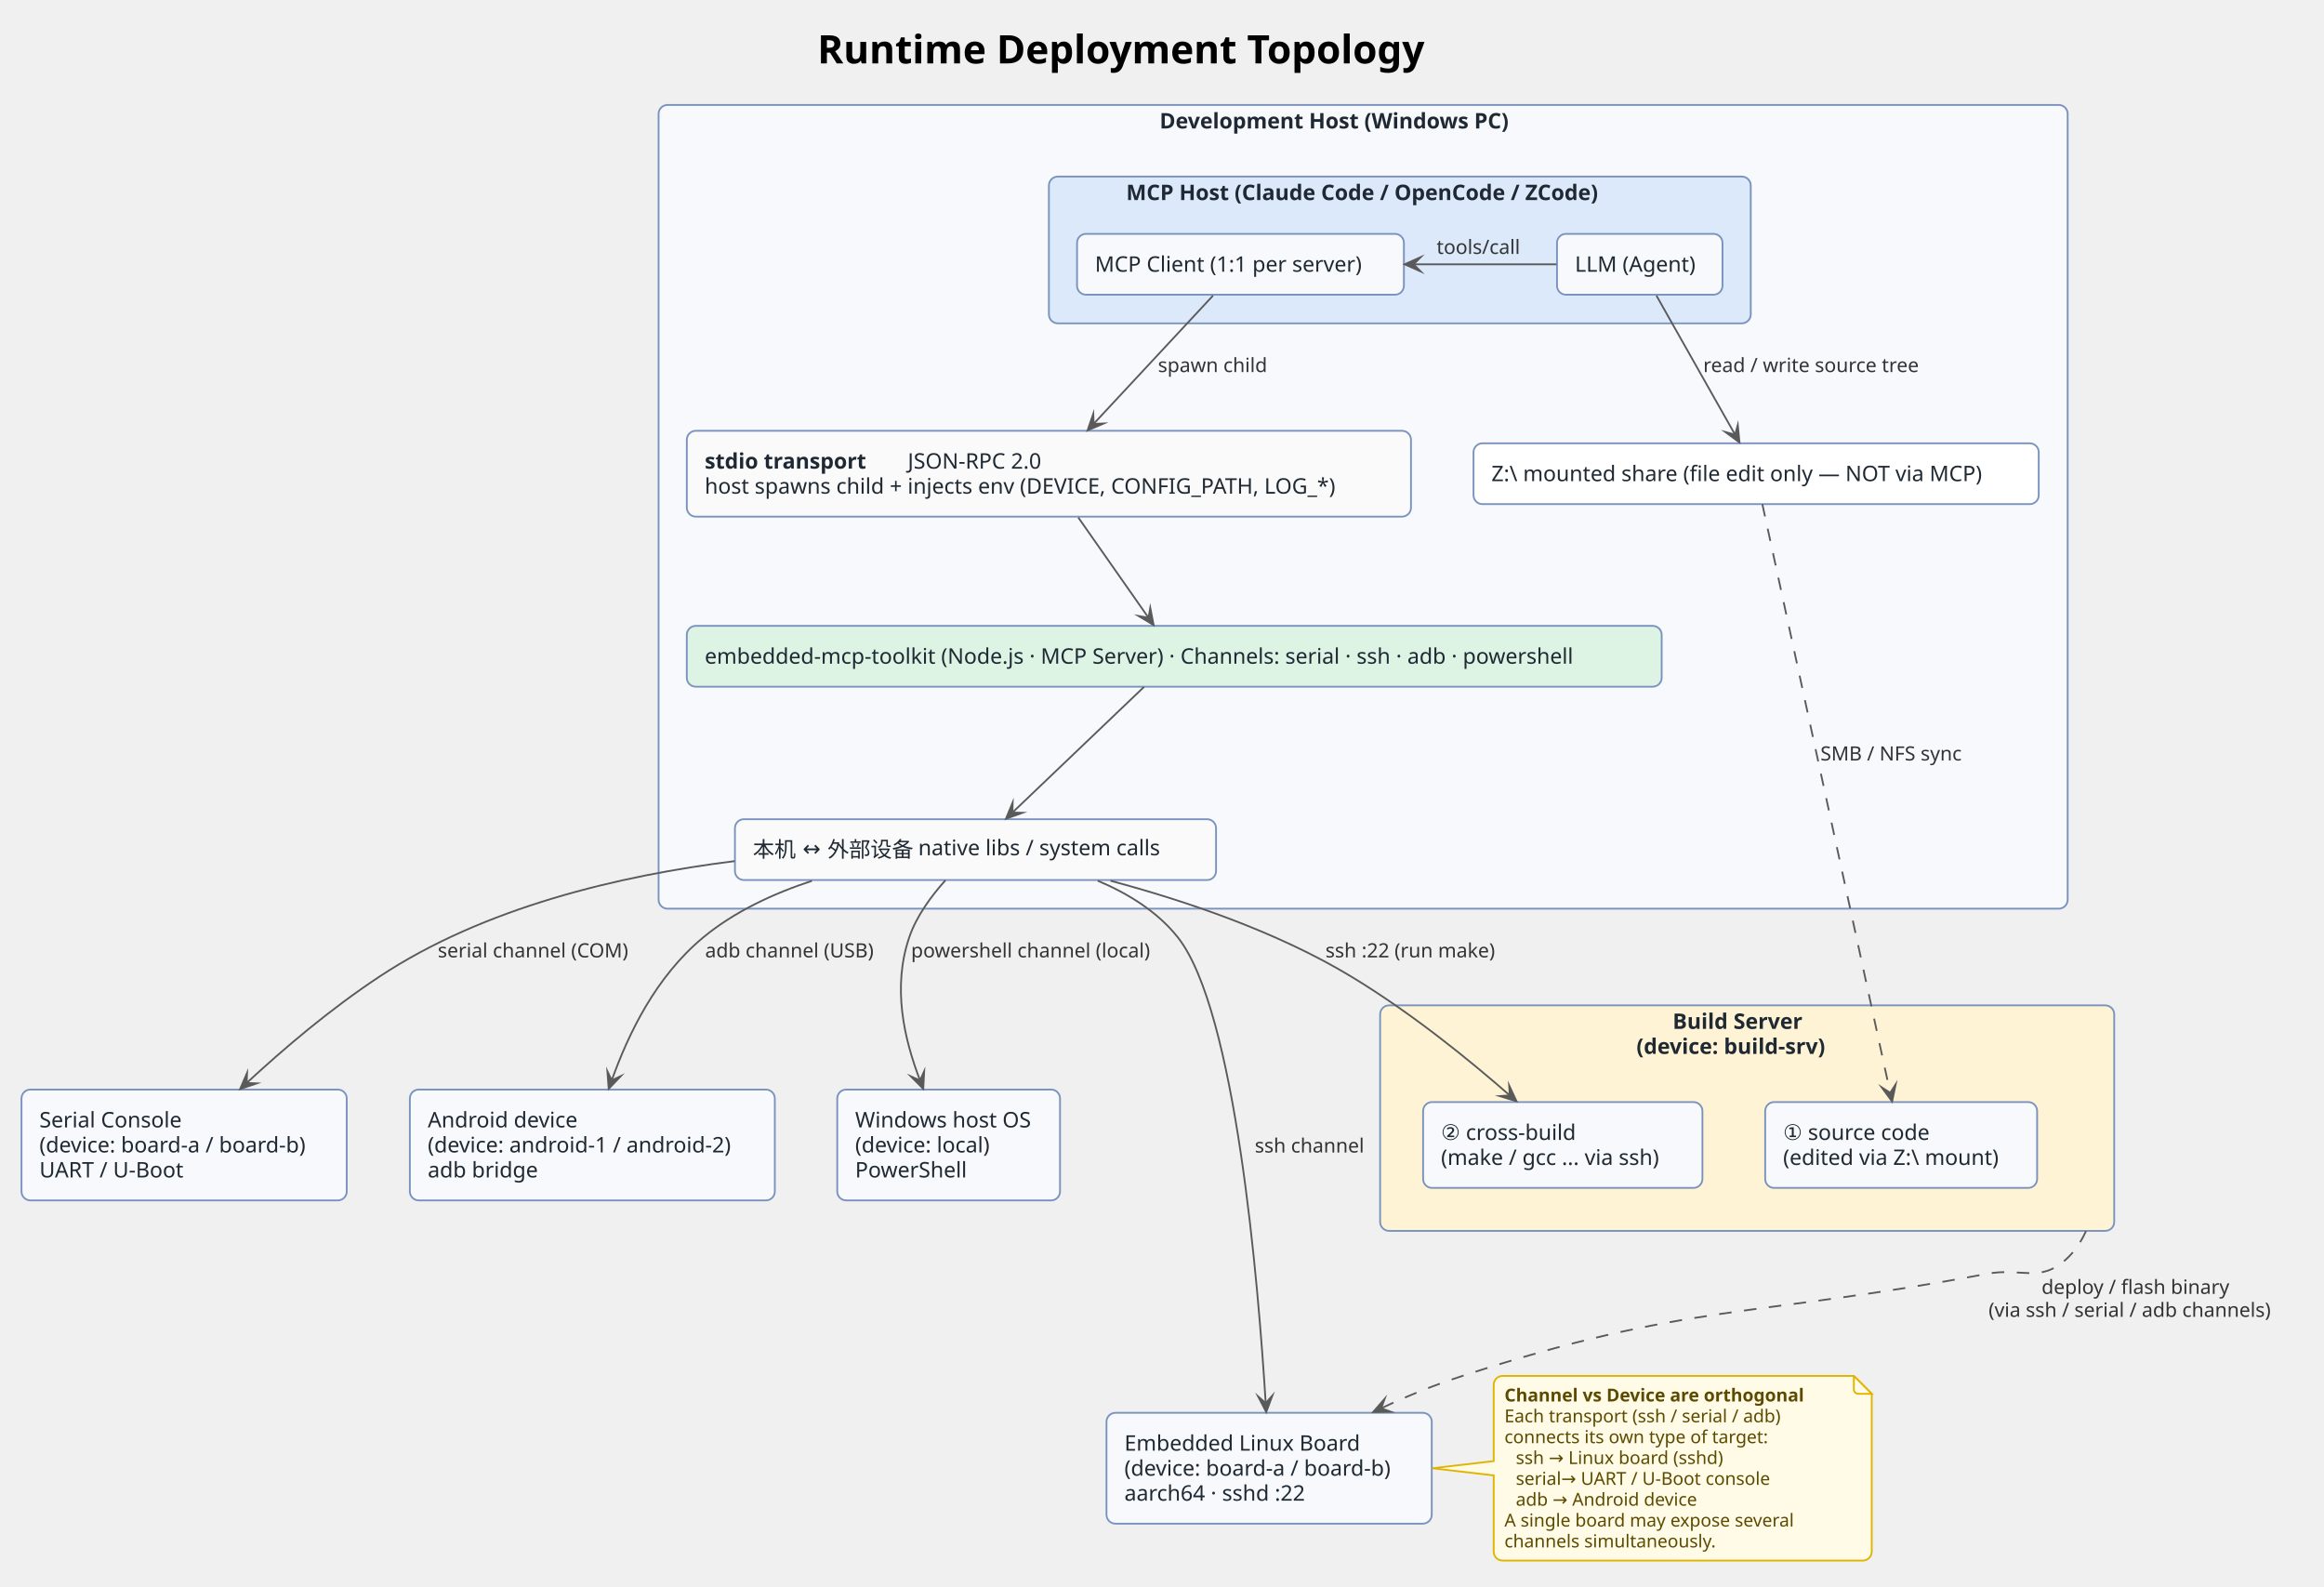
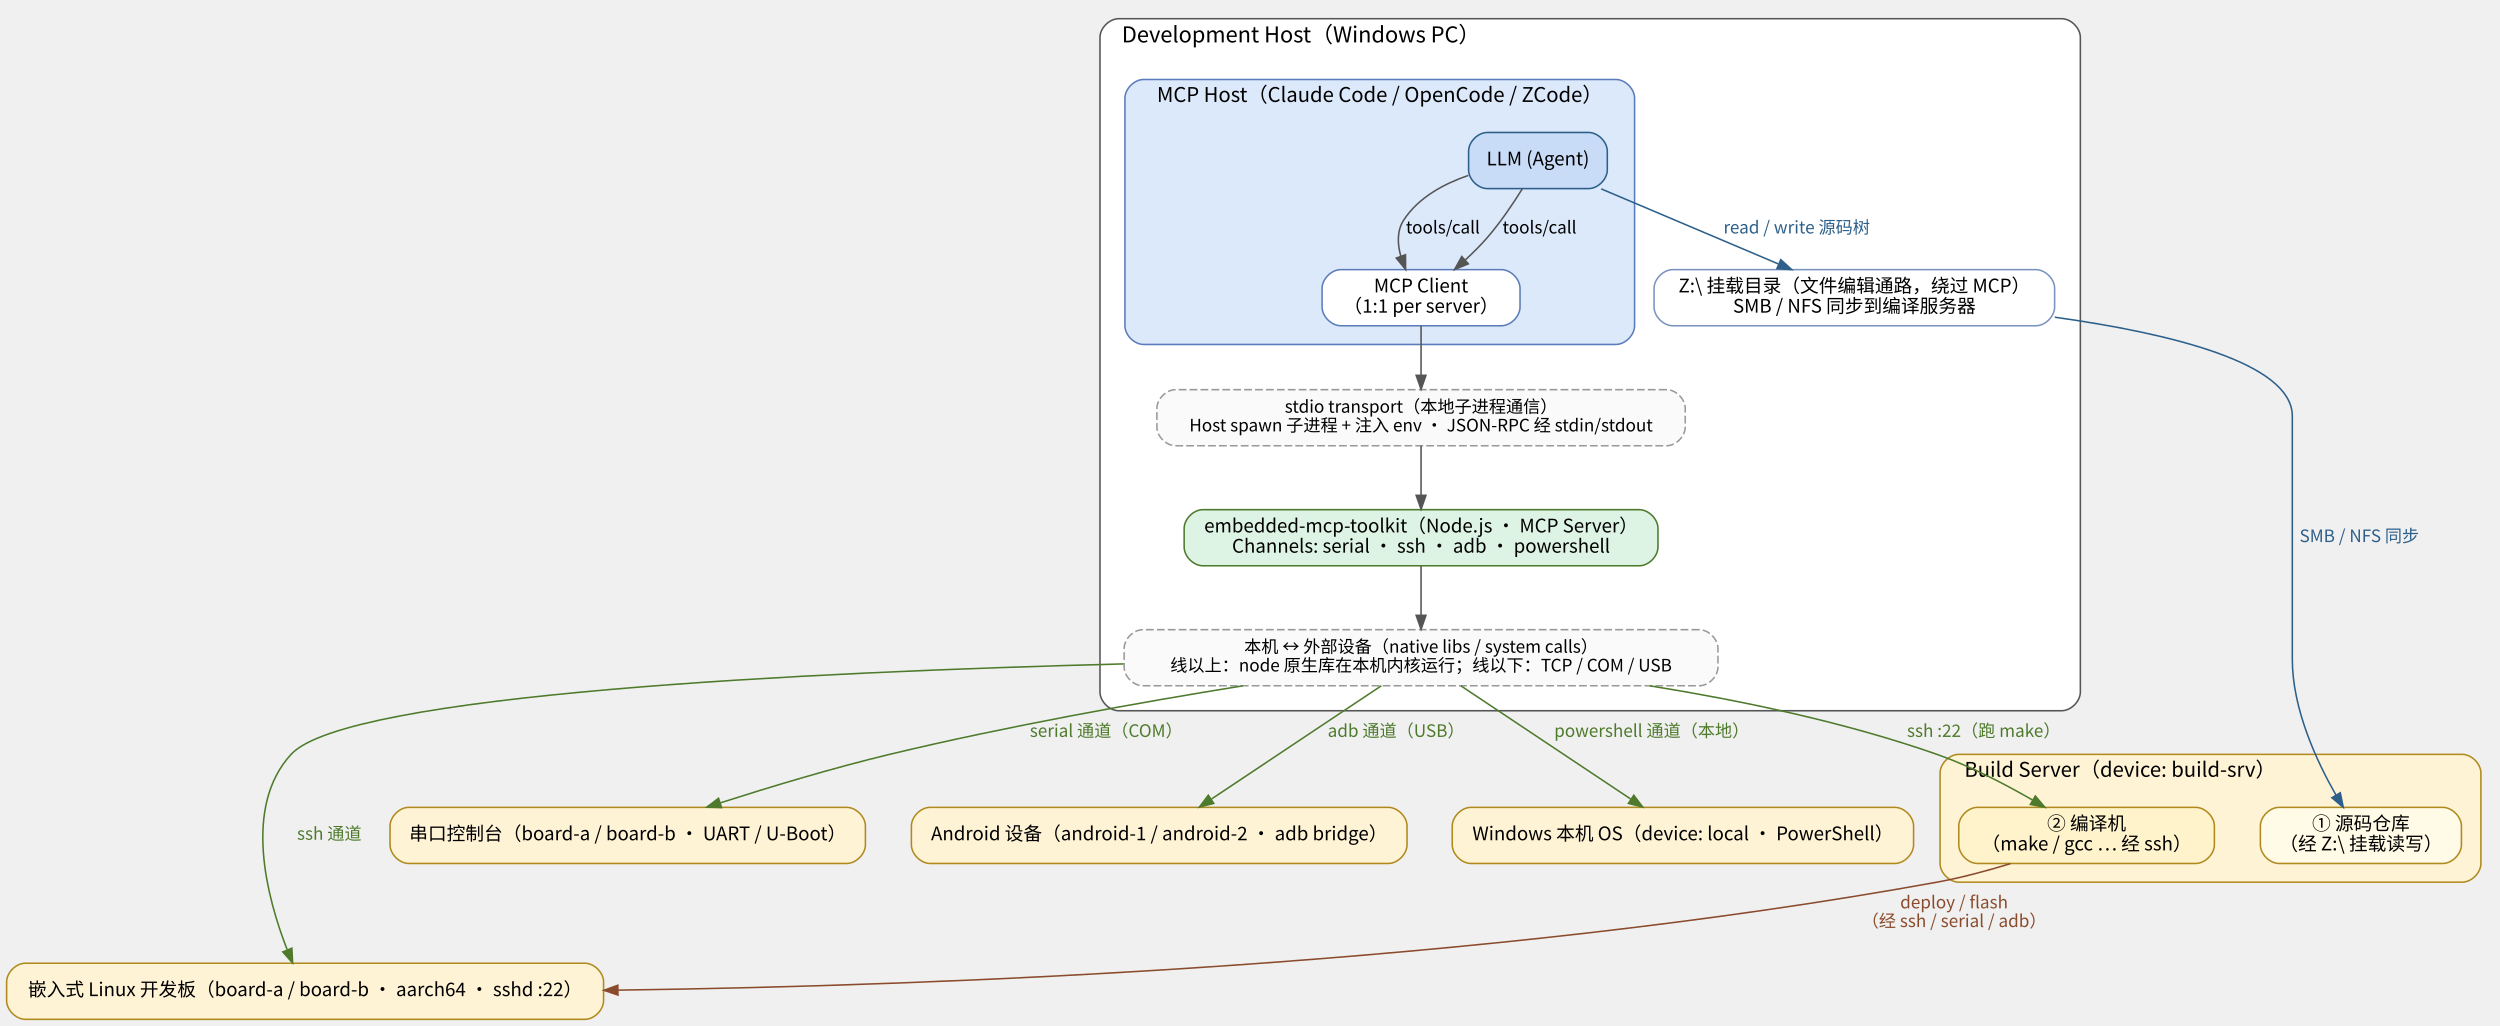
- <svg xmlns="http://www.w3.org/2000/svg" contentStyleType="text/css" data-diagram-type="DESCRIPTION" height="886px" preserveAspectRatio="none" style="width:1298px;height:886px;background:#FFFFFF;" version="1.1" viewBox="0 0 1298 886" width="1298px" zoomAndPan="magnify">
-   <defs />
-   <g>
-     <g class="title" data-source-line="23">
-       <text fill="#000000" font-family="'Segoe UI'" font-size="22" font-weight="700" lengthAdjust="spacing" textLength="383.163" x="456.53" y="35.421">Runtime Deployment Topology</text>
+ <svg xmlns="http://www.w3.org/2000/svg" width="1604pt" height="658pt" viewBox="0.00 0.00 1603.50 658.00">
+   <g id="graph0" class="graph" transform="scale(1 1) rotate(0) translate(4 654)">
+     <g id="clust1" class="cluster">
+       <path fill="#ffffff" stroke="#555555" d="M713.5,-198C713.5,-198 1318.5,-198 1318.5,-198 1324.5,-198 1330.5,-204 1330.5,-210 1330.5,-210 1330.5,-630 1330.5,-630 1330.5,-636 1324.5,-642 1318.5,-642 1318.5,-642 713.5,-642 713.5,-642 707.5,-642 701.5,-636 701.5,-630 701.5,-630 701.5,-210 701.5,-210 701.5,-204 707.5,-198 713.5,-198" />
+       <text text-anchor="middle" x="830.5" y="-626.8" font-family="Noto Sans CJK SC" font-size="14.00">Development Host（Windows PC）</text>
    </g>
-     <g class="cluster" data-qualified-name="PC" data-source-line="28" id="ent0001">
-       <rect fill="#F7F9FC" height="448.85" rx="5" ry="5" style="stroke:#7A93BE;stroke-width:1;" width="787" x="367.83" y="58.609" />
-       <text fill="#1F2933" font-family="'Segoe UI'" font-size="12" font-weight="700" lengthAdjust="spacing" textLength="227.332" x="647.664" y="71.748">Development Host  (Windows PC)</text>
+     <g id="clust2" class="cluster">
+       <path fill="#dce9fb" stroke="#5b7cba" d="M729.5,-433C729.5,-433 1032.5,-433 1032.5,-433 1038.5,-433 1044.5,-439 1044.5,-445 1044.5,-445 1044.5,-591 1044.5,-591 1044.5,-597 1038.5,-603 1032.5,-603 1032.5,-603 729.5,-603 729.5,-603 723.5,-603 717.5,-597 717.5,-591 717.5,-591 717.5,-445 717.5,-445 717.5,-439 723.5,-433 729.5,-433" />
+       <text text-anchor="middle" x="881" y="-588.6" font-family="Noto Sans CJK SC" font-size="13.00">MCP Host（Claude Code / OpenCode / ZCode）</text>
    </g>
-     <g class="cluster" data-qualified-name="PC.host" data-source-line="30" id="ent0002">
-       <rect fill="#DCE9FB" height="81.97" rx="5" ry="5" style="stroke:#7A93BE;stroke-width:1;" width="392" x="585.83" y="98.609" />
-       <text fill="#1F2933" font-family="'Segoe UI'" font-size="12" font-weight="700" lengthAdjust="spacing" textLength="305.666" x="628.997" y="111.748">MCP Host  (Claude Code / OpenCode / ZCode)</text>
+     <g id="clust3" class="cluster">
+       <path fill="#fff3d6" stroke="#b08a1e" d="M1252.5,-88C1252.5,-88 1575.5,-88 1575.5,-88 1581.5,-88 1587.5,-94 1587.5,-100 1587.5,-100 1587.5,-158 1587.5,-158 1587.5,-164 1581.5,-170 1575.5,-170 1575.5,-170 1252.5,-170 1252.5,-170 1246.5,-170 1240.5,-164 1240.5,-158 1240.5,-158 1240.5,-100 1240.5,-100 1240.5,-94 1246.5,-88 1252.5,-88" />
+       <text text-anchor="middle" x="1356" y="-155.6" font-family="Noto Sans CJK SC" font-size="13.00">Build Server（device: build-srv）</text>
    </g>
-     <g class="cluster" data-qualified-name="build" data-source-line="58" id="ent0014">
-       <rect fill="#FFF3D6" height="125.93" rx="5" ry="5" style="stroke:#7A93BE;stroke-width:1;" width="410" x="770.83" y="561.459" />
-       <text fill="#1F2933" font-family="'Segoe UI'" font-size="12" font-weight="700" lengthAdjust="spacing" textLength="83.262" x="934.199" y="574.598">Build Server</text>
-       <text fill="#1F2933" font-family="'Segoe UI'" font-size="12" font-weight="700" lengthAdjust="spacing" textLength="123.674" x="913.993" y="588.567">(device: build-srv)</text>
+     <g id="node1" class="node">
+       <path fill="#c9dcf7" stroke="#2c5f8a" d="M1015,-569C1015,-569 950,-569 950,-569 944,-569 938,-563 938,-557 938,-557 938,-545 938,-545 938,-539 944,-533 950,-533 950,-533 1015,-533 1015,-533 1021,-533 1027,-539 1027,-545 1027,-545 1027,-557 1027,-557 1027,-563 1021,-569 1015,-569" />
+       <text text-anchor="middle" x="982.5" y="-547.9" font-family="Noto Sans CJK SC" font-size="12.00">LLM (Agent)</text>
    </g>
-     <g class="entity" data-qualified-name="PC.zdrive" data-source-line="36" id="ent0006">
-       <rect fill="#FFFFFF" height="33.969" rx="5" ry="5" style="stroke:#7A93BE;stroke-width:1;" width="315.682" x="822.99" y="247.569" />
-       <text fill="#1F2933" font-family="'Segoe UI'" font-size="12" lengthAdjust="spacing" textLength="295.682" x="832.99" y="268.708">Z:\ mounted share (file edit only — NOT via MCP)</text>
+     <g id="node2" class="node">
+       <path fill="#ffffff" stroke="#5b7cba" d="M959,-481C959,-481 856,-481 856,-481 850,-481 844,-475 844,-469 844,-469 844,-457 844,-457 844,-451 850,-445 856,-445 856,-445 959,-445 959,-445 965,-445 971,-451 971,-457 971,-457 971,-469 971,-469 971,-475 965,-481 959,-481" />
+       <text text-anchor="middle" x="907.5" y="-466.4" font-family="Noto Sans CJK SC" font-size="12.00">MCP Client</text>
+       <text text-anchor="middle" x="907.5" y="-453.4" font-family="Noto Sans CJK SC" font-size="12.00">（1:1 per server）</text>
    </g>
-     <g class="entity" data-qualified-name="PC.server" data-source-line="43" id="ent0009">
-       <rect fill="#DDF3E4" height="33.969" rx="5" ry="5" style="stroke:#7A93BE;stroke-width:1;" width="544.49" x="383.59" y="349.519" />
-       <text fill="#1F2933" font-family="'Segoe UI'" font-size="12" lengthAdjust="spacing" textLength="524.49" x="393.59" y="370.658">embedded-mcp-toolkit (Node.js · MCP Server) · Channels: serial · ssh · adb · powershell</text>
+     <g id="edge1" class="edge">
+       <path fill="none" stroke="#555555" d="M937.83,-541.45C922.04,-536.04 905.88,-527.25 896.5,-513 891.97,-506.12 892.28,-497.65 894.48,-489.69" />
+       <polygon fill="#555555" stroke="#555555" points="897.51,-490.58 897.6,-481.05 891.58,-488.44 897.51,-490.58" />
+       <text text-anchor="middle" x="921.5" y="-504.2" font-family="Noto Sans CJK SC" font-size="11.00">tools/call</text>
    </g>
-     <g class="entity" data-qualified-name="PC.host.llm" data-source-line="31" id="ent0003">
-       <rect fill="#F7F9FC" height="33.969" rx="5" ry="5" style="stroke:#7A93BE;stroke-width:1;" width="92.422" x="869.62" y="130.609" />
-       <text fill="#1F2933" font-family="'Segoe UI'" font-size="12" lengthAdjust="spacing" textLength="72.422" x="879.62" y="151.748">LLM (Agent)</text>
+     <g id="edge2" class="edge">
+       <path fill="none" stroke="#555555" d="M972.5,-532.9C966.41,-523.11 958.16,-510.86 949.5,-501 945.36,-496.29 940.65,-491.61 935.9,-487.23" />
+       <polygon fill="#555555" stroke="#555555" points="937.81,-484.71 929,-481.08 933.62,-489.42 937.81,-484.71" />
+       <text text-anchor="middle" x="983.5" y="-504.2" font-family="Noto Sans CJK SC" font-size="11.00">tools/call</text>
    </g>
-     <g class="entity" data-qualified-name="PC.host.client" data-source-line="32" id="ent0004">
-       <rect fill="#F7F9FC" height="33.969" rx="5" ry="5" style="stroke:#7A93BE;stroke-width:1;" width="182.562" x="601.55" y="130.609" />
-       <text fill="#1F2933" font-family="'Segoe UI'" font-size="12" lengthAdjust="spacing" textLength="162.562" x="611.55" y="151.748">MCP Client (1:1 per server)</text>
+     <g id="node3" class="node">
+       <path fill="#ffffff" stroke="#7a93be" d="M1302,-481C1302,-481 1069,-481 1069,-481 1063,-481 1057,-475 1057,-469 1057,-469 1057,-457 1057,-457 1057,-451 1063,-445 1069,-445 1069,-445 1302,-445 1302,-445 1308,-445 1314,-451 1314,-457 1314,-457 1314,-469 1314,-469 1314,-475 1308,-481 1302,-481" />
+       <text text-anchor="middle" x="1185.5" y="-466.4" font-family="Noto Sans CJK SC" font-size="12.00">Z:\ 挂载目录（文件编辑通路，绕过 MCP）</text>
+       <text text-anchor="middle" x="1185.5" y="-453.4" font-family="Noto Sans CJK SC" font-size="12.00">SMB / NFS 同步到编译服务器</text>
    </g>
-     <g class="entity" data-qualified-name="PC.proc" data-source-line="40" id="ent0008">
-       <rect fill="#FAFAFA" height="47.938" rx="5" ry="5" style="stroke:#7A93BE;stroke-width:1;" width="404.451" x="383.61" y="240.579" />
-       <text fill="#1F2933" font-family="'Segoe UI'" font-size="12" font-weight="700" lengthAdjust="spacing" textLength="101.93" x="393.61" y="261.718">stdio transport</text>
-       <text fill="#1F2933" font-family="'Segoe UI'" font-size="12" lengthAdjust="spacing" textLength="80.76" x="506.983" y="261.718">JSON-RPC 2.0</text>
-       <text fill="#1F2933" font-family="'Segoe UI'" font-size="12" lengthAdjust="spacing" textLength="384.451" x="393.61" y="275.687">host spawns child + injects env (DEVICE, CONFIG_PATH, LOG_*)</text>
+     <g id="edge3" class="edge">
+       <path fill="none" stroke="#2c5f8a" d="M1023.09,-532.8C1055.84,-518.93 1102.01,-499.37 1136.75,-484.65" />
+       <polygon fill="#2c5f8a" stroke="#2c5f8a" points="1138.27,-487.43 1145.32,-481.02 1135.81,-481.63 1138.27,-487.43" />
+       <text text-anchor="middle" x="1148.5" y="-504.2" font-family="Noto Sans CJK SC" font-size="11.00" fill="#2c5f8a">read / write 源码树</text>
    </g>
-     <g class="entity" data-qualified-name="PC.osb" data-source-line="46" id="ent0010">
-       <rect fill="#FAFAFA" height="33.969" rx="5" ry="5" style="stroke:#7A93BE;stroke-width:1;" width="268.702" x="410.48" y="457.489" />
-       <text fill="#1F2933" font-family="'Segoe UI'" font-size="12" lengthAdjust="spacing" textLength="248.702" x="420.48" y="478.628">本机 ↔ 外部设备   native libs / system calls</text>
+     <g id="node4" class="node">
+       <path fill="#fafafa" stroke="#999999" stroke-dasharray="5,2" d="M1065,-404C1065,-404 750,-404 750,-404 744,-404 738,-398 738,-392 738,-392 738,-380 738,-380 738,-374 744,-368 750,-368 750,-368 1065,-368 1065,-368 1071,-368 1077,-374 1077,-380 1077,-380 1077,-392 1077,-392 1077,-398 1071,-404 1065,-404" />
+       <text text-anchor="middle" x="907.5" y="-389.2" font-family="Noto Sans CJK SC" font-size="11.00">stdio transport（本地子进程通信）</text>
+       <text text-anchor="middle" x="907.5" y="-377.2" font-family="Noto Sans CJK SC" font-size="11.00">Host spawn 子进程 + 注入 env · JSON-RPC 经 stdin/stdout</text>
    </g>
-     <g class="entity" data-qualified-name="build.buildsrc" data-source-line="59" id="ent0015">
-       <rect fill="#F7F9FC" height="47.938" rx="5" ry="5" style="stroke:#7A93BE;stroke-width:1;" width="151.889" x="985.89" y="615.459" />
-       <text fill="#1F2933" font-family="'Segoe UI'" font-size="12" lengthAdjust="spacing" textLength="87.439" x="995.89" y="636.598">① source code</text>
-       <text fill="#1F2933" font-family="'Segoe UI'" font-size="12" lengthAdjust="spacing" textLength="131.889" x="995.89" y="650.567">(edited via Z:\ mount)</text>
+     <g id="edge4" class="edge">
+       <path fill="none" stroke="#555555" d="M907.5,-444.98C907.5,-435.65 907.5,-423.88 907.5,-413.38" />
+       <polygon fill="#555555" stroke="#555555" points="910.65,-413.21 907.5,-404.21 904.35,-413.21 910.65,-413.21" />
    </g>
-     <g class="entity" data-qualified-name="build.buildmake" data-source-line="60" id="ent0016">
-       <rect fill="#F7F9FC" height="47.938" rx="5" ry="5" style="stroke:#7A93BE;stroke-width:1;" width="156.008" x="794.83" y="615.459" />
-       <text fill="#1F2933" font-family="'Segoe UI'" font-size="12" lengthAdjust="spacing" textLength="79.787" x="804.83" y="636.598">② cross-build</text>
-       <text fill="#1F2933" font-family="'Segoe UI'" font-size="12" lengthAdjust="spacing" textLength="136.008" x="804.83" y="650.567">(make / gcc ... via ssh)</text>
+     <g id="node7" class="node">
+       <path fill="#fffbe6" stroke="#b08a1e" d="M1563,-136C1563,-136 1458,-136 1458,-136 1452,-136 1446,-130 1446,-124 1446,-124 1446,-112 1446,-112 1446,-106 1452,-100 1458,-100 1458,-100 1563,-100 1563,-100 1569,-100 1575,-106 1575,-112 1575,-112 1575,-124 1575,-124 1575,-130 1569,-136 1563,-136" />
+       <text text-anchor="middle" x="1510.5" y="-121.4" font-family="Noto Sans CJK SC" font-size="12.00">① 源码仓库</text>
+       <text text-anchor="middle" x="1510.5" y="-108.4" font-family="Noto Sans CJK SC" font-size="12.00">（经 Z:\ 挂载读写）</text>
    </g>
-     <g class="entity" data-qualified-name="board" data-source-line="63" id="ent0017">
-       <rect fill="#F7F9FC" height="61.906" rx="5" ry="5" style="stroke:#7A93BE;stroke-width:1;" width="181.666" x="618" y="788.999" />
-       <text fill="#1F2933" font-family="'Segoe UI'" font-size="12" lengthAdjust="spacing" textLength="139.945" x="628" y="810.138">Embedded Linux Board</text>
-       <text fill="#1F2933" font-family="'Segoe UI'" font-size="12" lengthAdjust="spacing" textLength="161.666" x="628" y="824.107">(device: board-a / board-b)</text>
-       <text fill="#1F2933" font-family="'Segoe UI'" font-size="12" lengthAdjust="spacing" textLength="111.41" x="628" y="838.076">aarch64 · sshd :22</text>
+     <g id="edge7" class="edge">
+       <path fill="none" stroke="#2c5f8a" d="M1314.08,-450.47C1388.07,-440.15 1466.5,-421.15 1466.5,-387 1466.5,-387 1466.5,-387 1466.5,-231 1466.5,-199.32 1481.94,-165.88 1494.52,-143.87" />
+       <polygon fill="#2c5f8a" stroke="#2c5f8a" points="1497.29,-145.38 1499.17,-136.03 1491.87,-142.17 1497.29,-145.38" />
+       <text text-anchor="middle" x="1509.5" y="-306.2" font-family="Noto Sans CJK SC" font-size="11.00" fill="#2c5f8a">SMB / NFS 同步</text>
    </g>
-     <g class="entity" data-qualified-name="serial" data-source-line="64" id="ent0018">
-       <rect fill="#F7F9FC" height="61.906" rx="5" ry="5" style="stroke:#7A93BE;stroke-width:1;" width="181.666" x="12" y="608.469" />
-       <text fill="#1F2933" font-family="'Segoe UI'" font-size="12" lengthAdjust="spacing" textLength="85.406" x="22" y="629.608">Serial Console</text>
-       <text fill="#1F2933" font-family="'Segoe UI'" font-size="12" lengthAdjust="spacing" textLength="161.666" x="22" y="643.577">(device: board-a / board-b)</text>
-       <text fill="#1F2933" font-family="'Segoe UI'" font-size="12" lengthAdjust="spacing" textLength="85.066" x="22" y="657.545">UART / U-Boot</text>
+     <g id="node5" class="node">
+       <path fill="#ddf3e4" stroke="#4e7a2c" d="M1047.5,-327C1047.5,-327 767.5,-327 767.5,-327 761.5,-327 755.5,-321 755.5,-315 755.5,-315 755.5,-303 755.5,-303 755.5,-297 761.5,-291 767.5,-291 767.5,-291 1047.5,-291 1047.5,-291 1053.5,-291 1059.5,-297 1059.5,-303 1059.5,-303 1059.5,-315 1059.5,-315 1059.5,-321 1053.5,-327 1047.5,-327" />
+       <text text-anchor="middle" x="907.5" y="-312.4" font-family="Noto Sans CJK SC" font-size="12.00">embedded-mcp-toolkit（Node.js · MCP Server）</text>
+       <text text-anchor="middle" x="907.5" y="-299.4" font-family="Noto Sans CJK SC" font-size="12.00">Channels: serial · ssh · adb · powershell</text>
    </g>
-     <g class="entity" data-qualified-name="android" data-source-line="65" id="ent0019">
-       <rect fill="#F7F9FC" height="61.906" rx="5" ry="5" style="stroke:#7A93BE;stroke-width:1;" width="203.844" x="228.91" y="608.469" />
-       <text fill="#1F2933" font-family="'Segoe UI'" font-size="12" lengthAdjust="spacing" textLength="89.889" x="238.91" y="629.608">Android device</text>
-       <text fill="#1F2933" font-family="'Segoe UI'" font-size="12" lengthAdjust="spacing" textLength="183.844" x="238.91" y="643.577">(device: android-1 / android-2)</text>
-       <text fill="#1F2933" font-family="'Segoe UI'" font-size="12" lengthAdjust="spacing" textLength="64.904" x="238.91" y="657.545">adb bridge</text>
+     <g id="edge5" class="edge">
+       <path fill="none" stroke="#555555" d="M907.5,-367.98C907.5,-358.65 907.5,-346.88 907.5,-336.38" />
+       <polygon fill="#555555" stroke="#555555" points="910.65,-336.21 907.5,-327.21 904.35,-336.21 910.65,-336.21" />
    </g>
-     <g class="entity" data-qualified-name="winhost" data-source-line="66" id="ent0020">
-       <rect fill="#F7F9FC" height="61.906" rx="5" ry="5" style="stroke:#7A93BE;stroke-width:1;" width="124.426" x="467.62" y="608.469" />
-       <text fill="#1F2933" font-family="'Segoe UI'" font-size="12" lengthAdjust="spacing" textLength="104.426" x="477.62" y="629.608">Windows host OS</text>
-       <text fill="#1F2933" font-family="'Segoe UI'" font-size="12" lengthAdjust="spacing" textLength="84.598" x="477.62" y="643.577">(device: local)</text>
-       <text fill="#1F2933" font-family="'Segoe UI'" font-size="12" lengthAdjust="spacing" textLength="65.982" x="477.62" y="657.545">PowerShell</text>
+     <g id="node6" class="node">
+       <path fill="#fafafa" stroke="#999999" stroke-dasharray="5,2" d="M1086,-250C1086,-250 729,-250 729,-250 723,-250 717,-244 717,-238 717,-238 717,-226 717,-226 717,-220 723,-214 729,-214 729,-214 1086,-214 1086,-214 1092,-214 1098,-220 1098,-226 1098,-226 1098,-238 1098,-238 1098,-244 1092,-250 1086,-250" />
+       <text text-anchor="middle" x="907.5" y="-235.2" font-family="Noto Sans CJK SC" font-size="11.00">本机 ↔ 外部设备（native libs / system calls）</text>
+       <text text-anchor="middle" x="907.5" y="-223.2" font-family="Noto Sans CJK SC" font-size="11.00">线以上：node 原生库在本机内核运行；线以下：TCP / COM / USB</text>
    </g>
-     <g class="entity" data-qualified-name="GMN28" data-source-line="83" id="ent0029">
-       <path d="M834.26,773.389 L834.26,815.959 L799.97,819.959 L834.26,823.959 L834.26,866.514 A5,5 0 0 0 839.26,871.514 L1040.407,871.514 A5,5 0 0 0 1045.407,866.514 L1045.407,778.389 L1035.407,768.389 L839.26,768.389 A5,5 0 0 0 834.26,773.389" fill="#FFFBE6" style="stroke:#E0B400;stroke-width:1;" />
-       <path d="M1035.407,768.389 L1035.407,775.889 A2.5,2.5 0 0 0 1037.907,778.389 L1045.407,778.389 L1035.407,768.389" fill="#FFFBE6" style="stroke:#E0B400;stroke-width:1;" />
-       <text fill="#5C4A00" font-family="'Segoe UI'" font-size="10" font-weight="700" lengthAdjust="spacing" textLength="190.147" x="840.26" y="782.672">Channel vs Device are orthogonal</text>
-       <text fill="#5C4A00" font-family="'Segoe UI'" font-size="10" lengthAdjust="spacing" textLength="166.841" x="840.26" y="794.312">Each transport (ssh / serial / adb)</text>
-       <text fill="#5C4A00" font-family="'Segoe UI'" font-size="10" lengthAdjust="spacing" textLength="159.439" x="840.26" y="805.953">connects its own type of target:</text>
-       <text fill="#5C4A00" font-family="'Segoe UI'" font-size="10" lengthAdjust="spacing" textLength="131.113" x="846.617" y="817.593">ssh   → Linux board (sshd)</text>
-       <text fill="#5C4A00" font-family="'Segoe UI'" font-size="10" lengthAdjust="spacing" textLength="150.996" x="846.617" y="829.234">serial→ UART / U-Boot console</text>
-       <text fill="#5C4A00" font-family="'Segoe UI'" font-size="10" lengthAdjust="spacing" textLength="114.824" x="846.617" y="840.875">adb   → Android device</text>
-       <text fill="#5C4A00" font-family="'Segoe UI'" font-size="10" lengthAdjust="spacing" textLength="175.527" x="840.26" y="852.515">A single board may expose several</text>
-       <text fill="#5C4A00" font-family="'Segoe UI'" font-size="10" lengthAdjust="spacing" textLength="126.885" x="840.26" y="864.156">channels simultaneously.</text>
+     <g id="edge6" class="edge">
+       <path fill="none" stroke="#555555" d="M907.5,-290.98C907.5,-281.65 907.5,-269.88 907.5,-259.38" />
+       <polygon fill="#555555" stroke="#555555" points="910.65,-259.21 907.5,-250.21 904.35,-259.21 910.65,-259.21" />
    </g>
-     <g class="link" data-entity-1="ent0003" data-entity-2="ent0004" data-link-type="dependency" data-source-line="33" id="lnk5">
-       <path d="M869.34,147.599 C844.76,147.599 818.69,147.599 789.5,147.599" fill="none" id="llm-to-client" style="stroke:#5A5A5A;stroke-width:1;" />
-       <polygon fill="#5A5A5A" points="784.5,147.599,793.5,151.599,789.5,147.599,793.5,143.599,784.5,147.599" style="stroke:#5A5A5A;stroke-width:1;stroke-linejoin:miter;stroke-miterlimit:10;" />
-       <text fill="#333333" font-family="'Segoe UI'" font-size="11" lengthAdjust="spacing" textLength="49.167" x="802.37" y="141.81">tools/call</text>
+     <g id="node8" class="node">
+       <path fill="#fff3cc" stroke="#b08a1e" d="M1404.5,-136C1404.5,-136 1264.5,-136 1264.5,-136 1258.5,-136 1252.5,-130 1252.5,-124 1252.5,-124 1252.5,-112 1252.5,-112 1252.5,-106 1258.5,-100 1264.5,-100 1264.5,-100 1404.5,-100 1404.5,-100 1410.5,-100 1416.5,-106 1416.5,-112 1416.5,-112 1416.5,-124 1416.5,-124 1416.5,-130 1410.5,-136 1404.5,-136" />
+       <text text-anchor="middle" x="1334.5" y="-121.4" font-family="Noto Sans CJK SC" font-size="12.00">② 编译机</text>
+       <text text-anchor="middle" x="1334.5" y="-108.4" font-family="Noto Sans CJK SC" font-size="12.00">（make / gcc … 经 ssh）</text>
    </g>
-     <g class="link" data-entity-1="ent0003" data-entity-2="ent0006" data-link-type="dependency" data-source-line="37" id="lnk7">
-       <path d="M925.15,165.069 C937.5,186.919 956.729,220.917 969.079,242.757" fill="none" id="llm-to-zdrive" style="stroke:#5A5A5A;stroke-width:1;" />
-       <polygon fill="#5A5A5A" points="971.54,247.109,970.592,237.306,969.079,242.757,963.628,241.244,971.54,247.109" style="stroke:#5A5A5A;stroke-width:1;stroke-linejoin:miter;stroke-miterlimit:10;" />
-       <text fill="#333333" font-family="'Segoe UI'" font-size="11" lengthAdjust="spacing" textLength="129.502" x="951.28" y="207.79">read / write source tree</text>
+     <g id="edge8" class="edge">
+       <path fill="none" stroke="#4e7a2c" d="M1054.23,-213.97C1112.63,-204.62 1179.78,-190.6 1238.5,-170 1259.81,-162.52 1282.18,-150.89 1299.95,-140.62" />
+       <polygon fill="#4e7a2c" stroke="#4e7a2c" points="1301.62,-143.3 1307.78,-136.02 1298.42,-137.87 1301.62,-143.3" />
+       <text text-anchor="middle" x="1268.5" y="-181.2" font-family="Noto Sans CJK SC" font-size="11.00" fill="#4e7a2c">ssh :22（跑 make）</text>
    </g>
-     <g class="link" data-entity-1="ent0004" data-entity-2="ent0008" data-link-type="dependency" data-source-line="50" id="lnk11">
-       <path d="M677.5,165.069 C659.13,184.809 631.616,214.359 610.836,236.689" fill="none" id="client-to-proc" style="stroke:#5A5A5A;stroke-width:1;" />
-       <polygon fill="#5A5A5A" points="607.43,240.349,616.489,236.486,610.836,236.689,610.633,231.036,607.43,240.349" style="stroke:#5A5A5A;stroke-width:1;stroke-linejoin:miter;stroke-miterlimit:10;" />
-       <text fill="#333333" font-family="'Segoe UI'" font-size="11" lengthAdjust="spacing" textLength="65.033" x="646.74" y="207.79">spawn child</text>
+     <g id="node9" class="node">
+       <path fill="#fff3d6" stroke="#b08a1e" d="M371,-36C371,-36 12,-36 12,-36 6,-36 0,-30 0,-24 0,-24 0,-12 0,-12 0,-6 6,0 12,0 12,0 371,0 371,0 377,0 383,-6 383,-12 383,-12 383,-24 383,-24 383,-30 377,-36 371,-36" />
+       <text text-anchor="middle" x="191.5" y="-14.9" font-family="Noto Sans CJK SC" font-size="12.00">嵌入式 Linux 开发板（board-a / board-b · aarch64 · sshd :22）</text>
    </g>
-     <g class="link" data-entity-1="ent0008" data-entity-2="ent0009" data-link-type="dependency" data-source-line="51" id="lnk12">
-       <path d="M602.24,288.989 C615.18,307.449 630.013,328.623 641.463,344.983" fill="none" id="proc-to-server" style="stroke:#5A5A5A;stroke-width:1;" />
-       <polygon fill="#5A5A5A" points="644.33,349.079,642.447,339.412,641.463,344.983,635.892,343.999,644.33,349.079" style="stroke:#5A5A5A;stroke-width:1;stroke-linejoin:miter;stroke-miterlimit:10;" />
+     <g id="edge9" class="edge">
+       <path fill="none" stroke="#4e7a2c" d="M716.67,-228.04C514.06,-222.87 218.09,-208.71 182.5,-170 151.47,-136.25 166.95,-78.3 179.93,-44.86" />
+       <polygon fill="#4e7a2c" stroke="#4e7a2c" points="183.02,-45.64 183.49,-36.12 177.18,-43.27 183.02,-45.64" />
+       <text text-anchor="middle" x="207" y="-115.2" font-family="Noto Sans CJK SC" font-size="11.00" fill="#4e7a2c">ssh 通道</text>
    </g>
-     <g class="link" data-entity-1="ent0009" data-entity-2="ent0010" data-link-type="dependency" data-source-line="52" id="lnk13">
-       <path d="M638.97,383.599 C618.11,403.519 586.407,433.787 565.467,453.777" fill="none" id="server-to-osb" style="stroke:#5A5A5A;stroke-width:1;" />
-       <polygon fill="#5A5A5A" points="561.85,457.229,571.122,453.908,565.467,453.777,565.598,448.122,561.85,457.229" style="stroke:#5A5A5A;stroke-width:1;stroke-linejoin:miter;stroke-miterlimit:10;" />
+     <g id="node10" class="node">
+       <path fill="#fff3d6" stroke="#b08a1e" d="M539,-136C539,-136 258,-136 258,-136 252,-136 246,-130 246,-124 246,-124 246,-112 246,-112 246,-106 252,-100 258,-100 258,-100 539,-100 539,-100 545,-100 551,-106 551,-112 551,-112 551,-124 551,-124 551,-130 545,-136 539,-136" />
+       <text text-anchor="middle" x="398.5" y="-114.9" font-family="Noto Sans CJK SC" font-size="12.00">串口控制台（board-a / board-b · UART / U-Boot）</text>
    </g>
-     <g class="link" data-entity-1="ent0010" data-entity-2="ent0016" data-link-type="dependency" data-source-line="70" id="lnk21">
-       <path d="M620.25,491.879 C661.9,503.019 713.42,520.369 754.83,545.459 C788.74,565.999 820.213,591.631 843.253,611.741" fill="none" id="osb-to-buildmake" style="stroke:#5A5A5A;stroke-width:1;" />
-       <polygon fill="#5A5A5A" points="847.02,615.029,842.87,606.098,843.253,611.741,837.609,612.125,847.02,615.029" style="stroke:#5A5A5A;stroke-width:1;stroke-linejoin:miter;stroke-miterlimit:10;" />
-       <text fill="#333333" font-family="'Segoe UI'" font-size="11" lengthAdjust="spacing" textLength="104.269" x="740.27" y="534.67">ssh :22 (run make)</text>
+     <g id="edge10" class="edge">
+       <path fill="none" stroke="#4e7a2c" d="M793.14,-213.99C726.6,-203.24 641.35,-187.99 566.5,-170 530.06,-161.24 489.88,-149.13 457.95,-138.91" />
+       <polygon fill="#4e7a2c" stroke="#4e7a2c" points="458.7,-135.85 449.17,-136.09 456.77,-141.84 458.7,-135.85" />
+       <text text-anchor="middle" x="705.5" y="-181.2" font-family="Noto Sans CJK SC" font-size="11.00" fill="#4e7a2c">serial 通道（COM）</text>
    </g>
-     <g class="link" data-entity-1="ent0010" data-entity-2="ent0017" data-link-type="dependency" data-source-line="71" id="lnk22">
-       <path d="M613.08,491.839 C629.96,498.959 646.45,509.089 657.83,523.459 C690.16,564.259 702.803,716.679 706.913,783.589" fill="none" id="osb-to-board" style="stroke:#5A5A5A;stroke-width:1;" />
-       <polygon fill="#5A5A5A" points="707.22,788.579,710.661,779.351,706.913,783.589,702.676,779.841,707.22,788.579" style="stroke:#5A5A5A;stroke-width:1;stroke-linejoin:miter;stroke-miterlimit:10;" />
-       <text fill="#333333" font-family="'Segoe UI'" font-size="11" lengthAdjust="spacing" textLength="65.457" x="700.83" y="643.64">ssh channel</text>
+     <g id="node11" class="node">
+       <path fill="#fff3d6" stroke="#b08a1e" d="M886.5,-136C886.5,-136 592.5,-136 592.5,-136 586.5,-136 580.5,-130 580.5,-124 580.5,-124 580.5,-112 580.5,-112 580.5,-106 586.5,-100 592.5,-100 592.5,-100 886.5,-100 886.5,-100 892.5,-100 898.5,-106 898.5,-112 898.5,-112 898.5,-124 898.5,-124 898.5,-130 892.5,-136 886.5,-136" />
+       <text text-anchor="middle" x="739.5" y="-114.9" font-family="Noto Sans CJK SC" font-size="12.00">Android 设备（android-1 / android-2 · adb bridge）</text>
    </g>
-     <g class="link" data-entity-1="ent0010" data-entity-2="ent0018" data-link-type="dependency" data-source-line="72" id="lnk23">
-       <path d="M410.34,480.899 C345.88,488.939 270.2,506.809 211.83,545.459 C183.84,563.999 158.735,585.449 137.775,604.789" fill="none" id="osb-to-serial" style="stroke:#5A5A5A;stroke-width:1;" />
-       <polygon fill="#5A5A5A" points="134.1,608.179,143.427,605.016,137.775,604.789,138.002,599.136,134.1,608.179" style="stroke:#5A5A5A;stroke-width:1;stroke-linejoin:miter;stroke-miterlimit:10;" />
-       <text fill="#333333" font-family="'Segoe UI'" font-size="11" lengthAdjust="spacing" textLength="114.807" x="244.5" y="534.67">serial channel (COM)</text>
+     <g id="edge11" class="edge">
+       <path fill="none" stroke="#4e7a2c" d="M881.98,-213.99C852.87,-194.58 805.16,-162.78 773.06,-141.37" />
+       <polygon fill="#4e7a2c" stroke="#4e7a2c" points="774.49,-138.54 765.26,-136.17 771,-143.78 774.49,-138.54" />
+       <text text-anchor="middle" x="891.5" y="-181.2" font-family="Noto Sans CJK SC" font-size="11.00" fill="#4e7a2c">adb 通道（USB）</text>
    </g>
-     <g class="link" data-entity-1="ent0010" data-entity-2="ent0019" data-link-type="dependency" data-source-line="73" id="lnk24">
-       <path d="M453.47,491.929 C431.93,498.999 410.21,509.079 392.83,523.459 C366.18,545.499 350.967,577.373 341.657,603.343" fill="none" id="osb-to-android" style="stroke:#5A5A5A;stroke-width:1;" />
-       <polygon fill="#5A5A5A" points="339.97,608.049,346.772,600.927,341.657,603.343,339.242,598.227,339.97,608.049" style="stroke:#5A5A5A;stroke-width:1;stroke-linejoin:miter;stroke-miterlimit:10;" />
-       <text fill="#333333" font-family="'Segoe UI'" font-size="11" lengthAdjust="spacing" textLength="102.389" x="393.83" y="534.67">adb channel (USB)</text>
+     <g id="node12" class="node">
+       <path fill="#fff3d6" stroke="#b08a1e" d="M1211.5,-136C1211.5,-136 939.5,-136 939.5,-136 933.5,-136 927.5,-130 927.5,-124 927.5,-124 927.5,-112 927.5,-112 927.5,-106 933.5,-100 939.5,-100 939.5,-100 1211.5,-100 1211.5,-100 1217.5,-100 1223.5,-106 1223.5,-112 1223.5,-112 1223.5,-124 1223.5,-124 1223.5,-130 1217.5,-136 1211.5,-136" />
+       <text text-anchor="middle" x="1075.5" y="-114.9" font-family="Noto Sans CJK SC" font-size="12.00">Windows 本机 OS（device: local · PowerShell）</text>
    </g>
-     <g class="link" data-entity-1="ent0010" data-entity-2="ent0020" data-link-type="dependency" data-source-line="74" id="lnk25">
-       <path d="M528.05,491.589 C520.29,500.219 511.9,511.509 507.83,523.459 C498.33,551.349 504.864,579.859 513.864,603.389" fill="none" id="osb-to-winhost" style="stroke:#5A5A5A;stroke-width:1;" />
-       <polygon fill="#5A5A5A" points="515.65,608.059,516.171,598.224,513.864,603.389,508.699,601.082,515.65,608.059" style="stroke:#5A5A5A;stroke-width:1;stroke-linejoin:miter;stroke-miterlimit:10;" />
-       <text fill="#333333" font-family="'Segoe UI'" font-size="11" lengthAdjust="spacing" textLength="144.316" x="508.83" y="534.67">powershell channel (local)</text>
+     <g id="edge12" class="edge">
+       <path fill="none" stroke="#4e7a2c" d="M933.02,-213.99C962.13,-194.58 1009.84,-162.78 1041.94,-141.37" />
+       <polygon fill="#4e7a2c" stroke="#4e7a2c" points="1044,-143.78 1049.74,-136.17 1040.51,-138.54 1044,-143.78" />
+       <text text-anchor="middle" x="1055.5" y="-181.2" font-family="Noto Sans CJK SC" font-size="11.00" fill="#4e7a2c">powershell 通道（本地）</text>
    </g>
-     <g class="link" data-entity-1="ent0006" data-entity-2="ent0015" data-link-type="dependency" data-source-line="77" id="lnk26">
-       <path d="M984.31,281.569 C997.12,340.539 1040.619,540.763 1055.719,610.283" fill="none" id="zdrive-to-buildsrc" style="stroke:#5A5A5A;stroke-width:1;stroke-dasharray:7,7;" />
-       <polygon fill="#5A5A5A" points="1056.78,615.169,1058.779,605.525,1055.719,610.283,1050.961,607.223,1056.78,615.169" style="stroke:#5A5A5A;stroke-width:1;stroke-linejoin:miter;stroke-miterlimit:10;" />
-       <text fill="#333333" font-family="'Segoe UI'" font-size="11" lengthAdjust="spacing" textLength="85.014" x="1016.74" y="424.7">SMB / NFS sync</text>
-     </g>
-     <g class="link" data-entity-1="ent0014" data-entity-2="ent0017" data-link-type="dependency" data-source-line="80" id="lnk27">
-       <path d="M1165.062,687.512 C1165.016,687.613 1164.97,687.715 1164.923,687.816 C1164.83,688.019 1164.736,688.221 1164.64,688.422 C1164.258,689.228 1163.86,690.025 1163.443,690.811 C1162.609,692.383 1161.703,693.912 1160.719,695.383 C1158.751,698.324 1156.471,701.033 1153.83,703.389 C1138.95,716.669 1129.28,707.709 1109.67,711.389 C979.36,735.879 942.9,727.309 816.83,768.389 C800.2,773.819 787.311,779.054 771.441,786.464" fill="none" id="build-to-board" style="stroke:#5A5A5A;stroke-width:1;stroke-dasharray:7,7;" />
-       <polygon fill="#5A5A5A" points="766.91,788.579,776.757,788.396,771.441,786.464,773.373,781.147,766.91,788.579" style="stroke:#5A5A5A;stroke-width:1;stroke-linejoin:miter;stroke-miterlimit:10;" />
-       <text fill="#333333" font-family="'Segoe UI'" font-size="11" lengthAdjust="spacing" textLength="112.379" x="1140.257" y="722.6">deploy / flash binary</text>
-       <text fill="#333333" font-family="'Segoe UI'" font-size="11" lengthAdjust="spacing" textLength="171.553" x="1110.67" y="735.404">(via ssh / serial / adb channels)</text>
+     <g id="edge13" class="edge">
+       <path fill="none" stroke="#8a4b2c" d="M1285.69,-99.91C1270.73,-95.31 1254.09,-90.83 1238.5,-88 947.39,-35.15 604.23,-21.59 392.24,-18.73" />
+       <polygon fill="#8a4b2c" stroke="#8a4b2c" points="392.23,-15.58 383.19,-18.62 392.15,-21.88 392.23,-15.58" />
+       <text text-anchor="middle" x="1249.5" y="-71.2" font-family="Noto Sans CJK SC" font-size="11.00" fill="#8a4b2c">deploy / flash</text>
+       <text text-anchor="middle" x="1249.5" y="-59.2" font-family="Noto Sans CJK SC" font-size="11.00" fill="#8a4b2c">（经 ssh / serial / adb）</text>
    </g>
  </g>
</svg>
